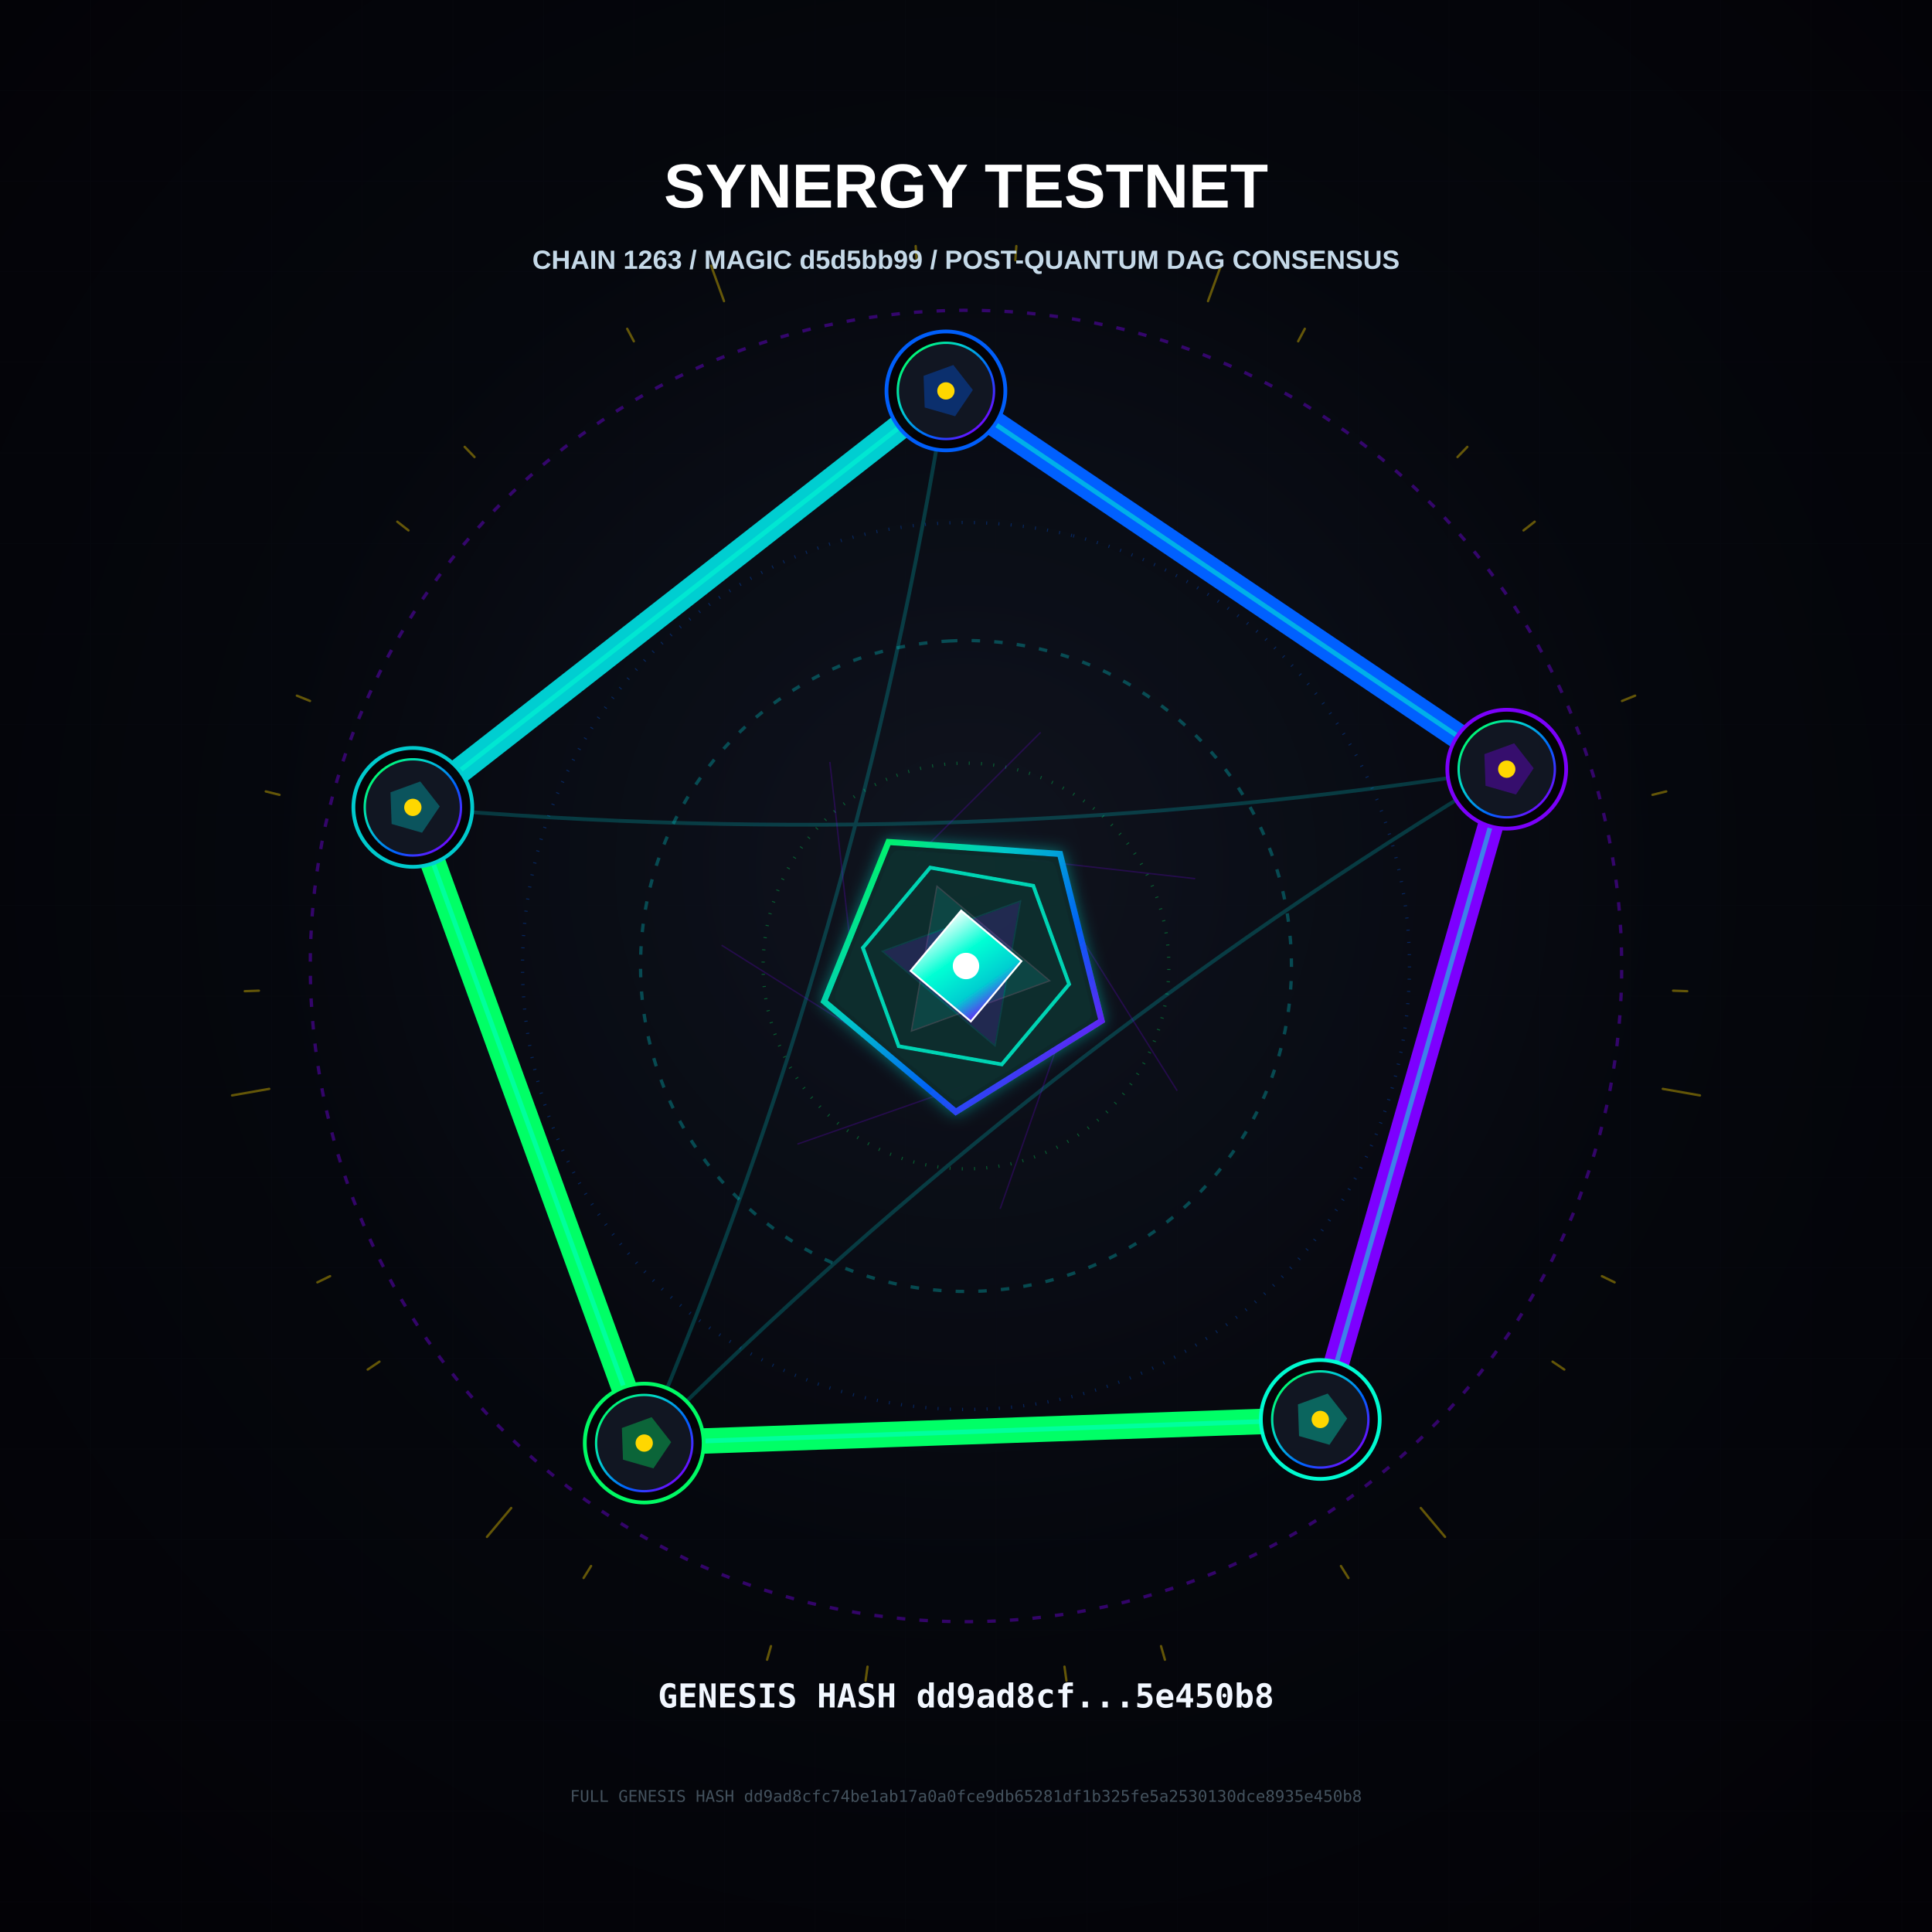
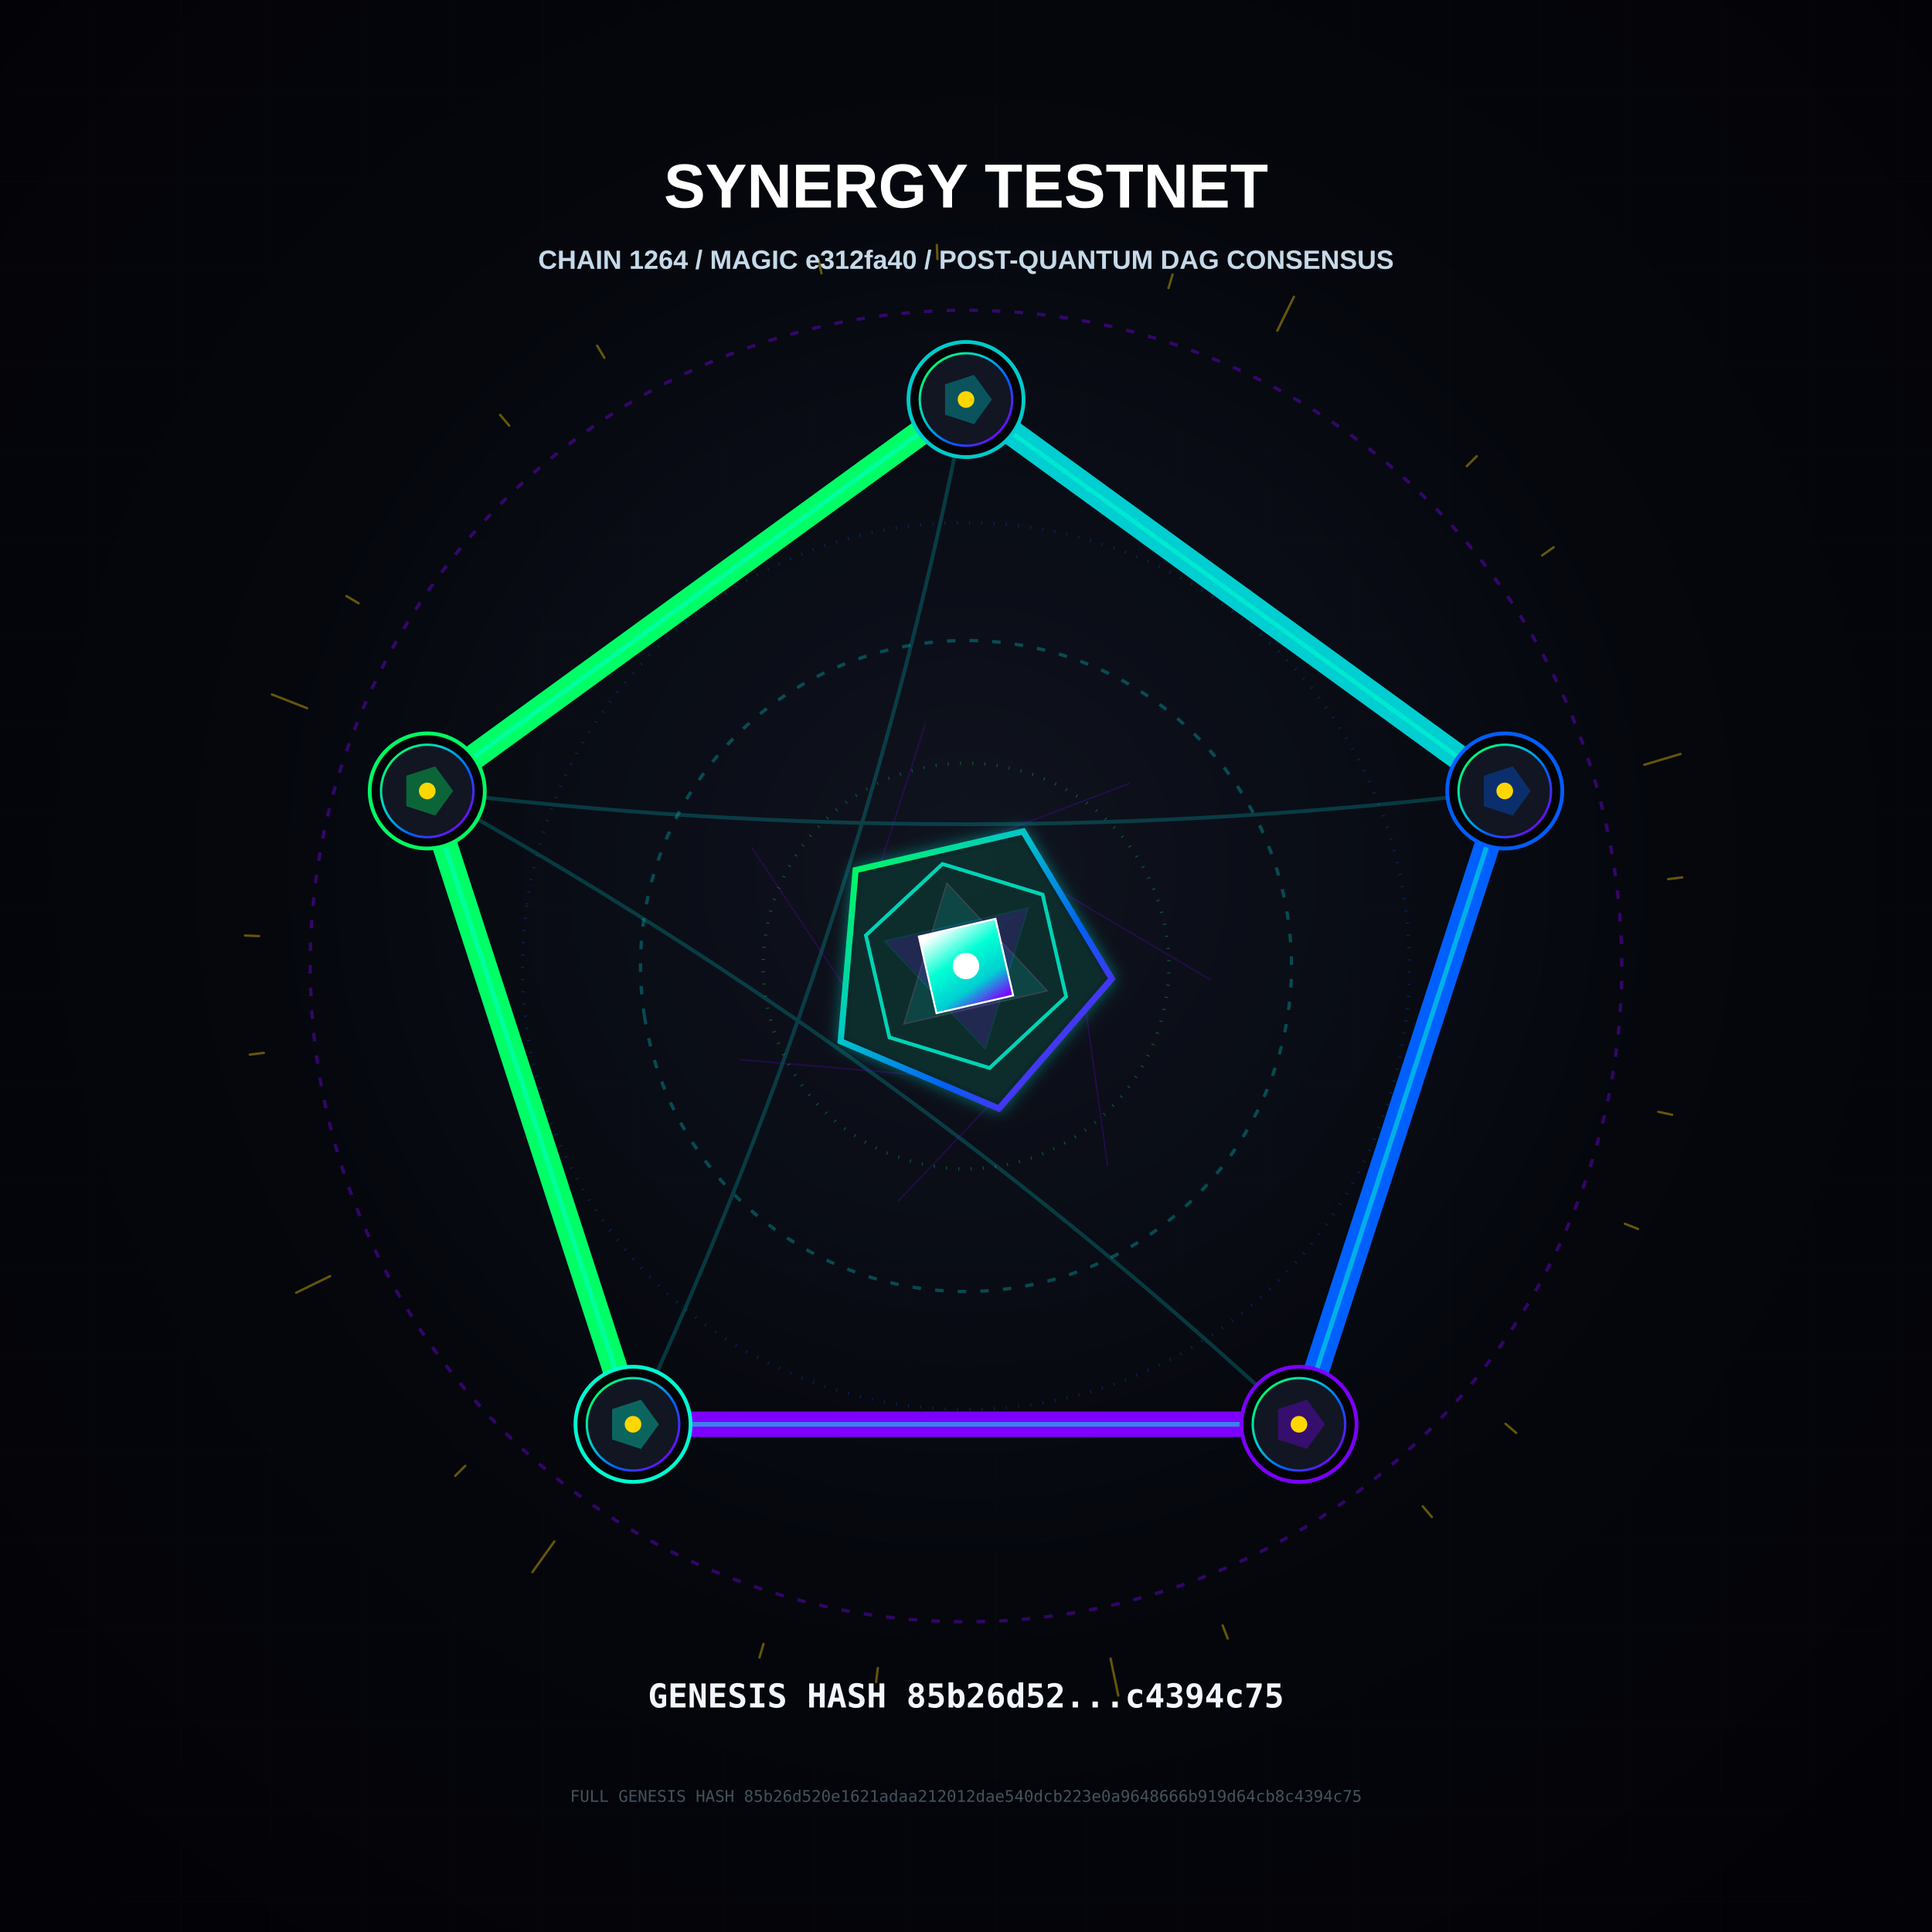
<svg xmlns="http://www.w3.org/2000/svg" width="4096" height="4096" viewBox="0 0 4096 4096" role="img" aria-label="Synergy Testnet genesis full sigil">
  <defs>
    <style>text{font-family:Sora,Rajdhani,Segoe UI,Arial,sans-serif} .mono{font-family:SFMono-Regular,Consolas,Menlo,monospace}</style>
    <radialGradient id="bg-radial" cx="50%" cy="45%" r="72%">
      <stop offset="0%" stop-color="#111622" />
      <stop offset="50%" stop-color="#05070d" />
      <stop offset="100%" stop-color="#030206" />
    </radialGradient>
    <linearGradient id="energy-gradient" x1="8%" y1="12%" x2="92%" y2="88%">
      <stop offset="0%" stop-color="#00ff66" />
      <stop offset="32%" stop-color="#00ced1" />
      <stop offset="66%" stop-color="#0060ff" />
      <stop offset="100%" stop-color="#7d00ff" />
    </linearGradient>
    <linearGradient id="core-gradient" x1="25%" y1="10%" x2="80%" y2="90%">
      <stop offset="0%" stop-color="#ffffff" />
      <stop offset="38%" stop-color="#00ffd4" />
      <stop offset="72%" stop-color="#00ced1" />
      <stop offset="100%" stop-color="#7d00ff" />
    </linearGradient>
    <linearGradient id="gold-magenta" x1="0%" y1="0%" x2="100%" y2="100%">
      <stop offset="0%" stop-color="#ffd700" />
      <stop offset="100%" stop-color="#ff00e5" />
    </linearGradient>
    <filter id="core-glow" x="-35%" y="-35%" width="170%" height="170%">
      <feGaussianBlur stdDeviation="16" result="blur" />
      <feColorMatrix in="blur" type="matrix" values="0 0 0 0 0 0 0 0 0 1 0 0 0 0 0.83 0 0 0 .42 0" />
      <feMerge>
        <feMergeNode />
        <feMergeNode in="SourceGraphic" />
      </feMerge>
    </filter>
    <filter id="line-glow" x="-20%" y="-20%" width="140%" height="140%">
      <feGaussianBlur stdDeviation="5" result="blur" />
      <feMerge>
        <feMergeNode in="blur" />
        <feMergeNode in="SourceGraphic" />
      </feMerge>
    </filter>
  </defs>
  <rect width="100%" height="100%" fill="url(#bg-radial)" />
  <g opacity="0.18" stroke="#111622" stroke-width="1">
    <line x1="192" y1="0" x2="192" y2="4096" />
    <line x1="384" y1="0" x2="384" y2="4096" />
    <line x1="576" y1="0" x2="576" y2="4096" />
    <line x1="768" y1="0" x2="768" y2="4096" />
    <line x1="960" y1="0" x2="960" y2="4096" />
    <line x1="1152" y1="0" x2="1152" y2="4096" />
    <line x1="1344" y1="0" x2="1344" y2="4096" />
    <line x1="1536" y1="0" x2="1536" y2="4096" />
    <line x1="1728" y1="0" x2="1728" y2="4096" />
    <line x1="1920" y1="0" x2="1920" y2="4096" />
    <line x1="2112" y1="0" x2="2112" y2="4096" />
    <line x1="2304" y1="0" x2="2304" y2="4096" />
    <line x1="2496" y1="0" x2="2496" y2="4096" />
    <line x1="2688" y1="0" x2="2688" y2="4096" />
    <line x1="2880" y1="0" x2="2880" y2="4096" />
    <line x1="3072" y1="0" x2="3072" y2="4096" />
    <line x1="3264" y1="0" x2="3264" y2="4096" />
    <line x1="3456" y1="0" x2="3456" y2="4096" />
    <line x1="3648" y1="0" x2="3648" y2="4096" />
    <line x1="3840" y1="0" x2="3840" y2="4096" />
    <line x1="4032" y1="0" x2="4032" y2="4096" />
    <line x1="0" y1="192" x2="4096" y2="192" />
    <line x1="0" y1="384" x2="4096" y2="384" />
    <line x1="0" y1="576" x2="4096" y2="576" />
    <line x1="0" y1="768" x2="4096" y2="768" />
    <line x1="0" y1="960" x2="4096" y2="960" />
    <line x1="0" y1="1152" x2="4096" y2="1152" />
    <line x1="0" y1="1344" x2="4096" y2="1344" />
    <line x1="0" y1="1536" x2="4096" y2="1536" />
    <line x1="0" y1="1728" x2="4096" y2="1728" />
    <line x1="0" y1="1920" x2="4096" y2="1920" />
    <line x1="0" y1="2112" x2="4096" y2="2112" />
    <line x1="0" y1="2304" x2="4096" y2="2304" />
    <line x1="0" y1="2496" x2="4096" y2="2496" />
    <line x1="0" y1="2688" x2="4096" y2="2688" />
    <line x1="0" y1="2880" x2="4096" y2="2880" />
    <line x1="0" y1="3072" x2="4096" y2="3072" />
    <line x1="0" y1="3264" x2="4096" y2="3264" />
    <line x1="0" y1="3456" x2="4096" y2="3456" />
    <line x1="0" y1="3648" x2="4096" y2="3648" />
    <line x1="0" y1="3840" x2="4096" y2="3840" />
    <line x1="0" y1="4032" x2="4096" y2="4032" />
  </g>
  <g id="synergy-genesis-motif">
    <g opacity="0.38" fill="none">
-       <circle cx="2048" cy="2048" r="430" stroke="#00ff66" stroke-width="7" stroke-dasharray="2 24" transform="rotate(250 2048 2048)" />
-       <circle cx="2048" cy="2048" r="690" stroke="#00ced1" stroke-width="7" stroke-dasharray="18 30" transform="rotate(267 2048 2048)" />
-       <circle cx="2048" cy="2048" r="940" stroke="#0060ff" stroke-width="7" stroke-dasharray="2 24" transform="rotate(284 2048 2048)" />
-       <circle cx="2048" cy="2048" r="1390" stroke="#7d00ff" stroke-width="7" stroke-dasharray="18 30" transform="rotate(301 2048 2048)" />
+       <circle cx="2048" cy="2048" r="430" stroke="#00ff66" stroke-width="7" stroke-dasharray="2 24" transform="rotate(154 2048 2048)" />
+       <circle cx="2048" cy="2048" r="690" stroke="#00ced1" stroke-width="7" stroke-dasharray="18 30" transform="rotate(171 2048 2048)" />
+       <circle cx="2048" cy="2048" r="940" stroke="#0060ff" stroke-width="7" stroke-dasharray="2 24" transform="rotate(188 2048 2048)" />
+       <circle cx="2048" cy="2048" r="1390" stroke="#7d00ff" stroke-width="7" stroke-dasharray="18 30" transform="rotate(205 2048 2048)" />
    </g>
    <g opacity="0.38" stroke="#ffd700" stroke-width="5" stroke-linecap="round">
-       <line x1="1534.97" y1="638.461" x2="1507.608" y2="563.286" />
-       <line x1="1943.365" y1="551.654" x2="1941.273" y2="521.727" />
-       <line x1="2152.635" y1="551.654" x2="2154.727" y2="521.727" />
-       <line x1="2561.03" y1="638.461" x2="2588.392" y2="563.286" />
-       <line x1="2752.207" y1="723.579" x2="2766.291" y2="697.09" />
-       <line x1="3089.988" y1="968.99" x2="3110.827" y2="947.41" />
-       <line x1="3230.016" y1="1124.508" x2="3253.656" y2="1106.038" />
-       <line x1="3438.776" y1="1486.09" x2="3466.591" y2="1474.852" />
-       <line x1="3503.444" y1="1685.117" x2="3532.552" y2="1677.859" />
-       <line x1="3547.086" y1="2100.349" x2="3577.068" y2="2101.396" />
-       <line x1="3525.212" y1="2308.472" x2="3603.996" y2="2322.364" />
-       <line x1="3396.191" y1="2705.557" x2="3423.155" y2="2718.708" />
-       <line x1="3291.556" y1="2886.789" x2="3316.427" y2="2903.565" />
-       <line x1="3012.181" y1="3197.067" x2="3063.604" y2="3258.35" />
-       <line x1="2842.879" y1="3320.072" x2="2858.776" y2="3345.514" />
-       <line x1="2461.456" y1="3489.893" x2="2469.725" y2="3518.73" />
-       <line x1="2256.76" y1="3533.402" x2="2260.935" y2="3563.11" />
-       <line x1="1839.24" y1="3533.402" x2="1835.065" y2="3563.11" />
-       <line x1="1634.544" y1="3489.893" x2="1626.275" y2="3518.73" />
-       <line x1="1253.121" y1="3320.072" x2="1237.224" y2="3345.514" />
-       <line x1="1083.819" y1="3197.067" x2="1032.396" y2="3258.35" />
-       <line x1="804.444" y1="2886.789" x2="779.573" y2="2903.565" />
-       <line x1="699.809" y1="2705.557" x2="672.845" y2="2718.708" />
-       <line x1="570.788" y1="2308.472" x2="492.004" y2="2322.364" />
-       <line x1="548.914" y1="2100.349" x2="518.932" y2="2101.396" />
-       <line x1="592.556" y1="1685.117" x2="563.448" y2="1677.859" />
-       <line x1="657.224" y1="1486.09" x2="629.409" y2="1474.852" />
-       <line x1="865.984" y1="1124.508" x2="842.344" y2="1106.038" />
-       <line x1="1006.012" y1="968.99" x2="985.173" y2="947.41" />
-       <line x1="1343.793" y1="723.579" x2="1329.709" y2="697.09" />
+       <line x1="699.809" y1="2705.557" x2="627.905" y2="2740.626" />
+       <line x1="559.349" y1="2232.172" x2="529.576" y2="2235.855" />
+       <line x1="549.339" y1="1984.636" x2="519.366" y2="1983.369" />
+       <line x1="651.115" y1="1501.455" x2="576.614" y2="1472.306" />
+       <line x1="760.125" y1="1278.989" x2="734.367" y2="1263.609" />
+       <line x1="1079.603" y1="902.484" x2="1060.235" y2="879.574" />
+       <line x1="1281.356" y1="758.714" x2="1266.024" y2="732.929" />
+       <line x1="1741.526" y1="579.643" x2="1735.396" y2="550.275" />
+       <line x1="1987.389" y1="549.225" x2="1986.177" y2="519.25" />
+       <line x1="2477.325" y1="610.753" x2="2485.911" y2="582.008" />
+       <line x1="2708.032" y1="701.019" x2="2743.234" y2="629.18" />
+       <line x1="3109.634" y1="988.315" x2="3130.867" y2="967.121" />
+       <line x1="3269.573" y1="1177.507" x2="3294.005" y2="1160.097" />
+       <line x1="3486.034" y1="1621.316" x2="3562.729" y2="1598.56" />
+       <line x1="3536.651" y1="1863.828" x2="3566.424" y2="1860.145" />
+       <line x1="3515.792" y1="2357.171" x2="3545.148" y2="2363.355" />
+       <line x1="3444.885" y1="2594.545" x2="3472.823" y2="2605.476" />
+       <line x1="3191.735" y1="3018.5" x2="3214.61" y2="3037.91" />
+       <line x1="3016.397" y1="3193.516" x2="3035.765" y2="3216.426" />
+       <line x1="2591.978" y1="3445.887" x2="2602.858" y2="3473.845" />
+       <line x1="2354.474" y1="3516.357" x2="2370.82" y2="3594.67" />
+       <line x1="1861.094" y1="3536.31" x2="1857.356" y2="3566.076" />
+       <line x1="1618.675" y1="3485.247" x2="1610.089" y2="3513.992" />
+       <line x1="1175.264" y1="3267.972" x2="1128.718" y2="3333.037" />
+       <line x1="986.366" y1="3107.685" x2="965.133" y2="3128.879" />
    </g>
-     <path d="M 1365.785 3059.426 L 875.261 1711.722 L 2005.423 828.743 L 3194.425 1630.735 L 2799.107 3009.373 Z" fill="#05070d" opacity="0.16" stroke="#00ced1" stroke-width="2" />
+     <path d="M 905.781 1676.871 L 2048 847 L 3190.219 1676.871 L 2753.93 3019.629 L 1342.07 3019.629 Z" fill="#05070d" opacity="0.16" stroke="#00ced1" stroke-width="2" />
    <g stroke-linecap="round" stroke-linejoin="round" fill="none" opacity="1">
-       <path d="M 1365.785 3059.426 L 875.261 1711.722" stroke="#00ff66" stroke-width="54" fill="none" />
-       <path d="M 1365.785 3059.426 L 875.261 1711.722" stroke="#00ffd4" stroke-width="10" fill="none" opacity="0.5" />
-       <path d="M 875.261 1711.722 L 2005.423 828.743" stroke="#00ced1" stroke-width="54" fill="none" />
-       <path d="M 875.261 1711.722 L 2005.423 828.743" stroke="#00ffd4" stroke-width="10" fill="none" opacity="0.5" />
-       <path d="M 2005.423 828.743 L 3194.425 1630.735" stroke="#0060ff" stroke-width="54" fill="none" />
-       <path d="M 2005.423 828.743 L 3194.425 1630.735" stroke="#00ffd4" stroke-width="10" fill="none" opacity="0.5" />
-       <path d="M 3194.425 1630.735 L 2799.107 3009.373" stroke="#7d00ff" stroke-width="54" fill="none" />
-       <path d="M 3194.425 1630.735 L 2799.107 3009.373" stroke="#00ffd4" stroke-width="10" fill="none" opacity="0.5" />
-       <path d="M 2799.107 3009.373 L 1365.785 3059.426" stroke="#00ff66" stroke-width="54" fill="none" />
-       <path d="M 2799.107 3009.373 L 1365.785 3059.426" stroke="#00ffd4" stroke-width="10" fill="none" opacity="0.5" />
+       <path d="M 905.781 1676.871 L 2048 847" stroke="#00ff66" stroke-width="54" fill="none" />
+       <path d="M 905.781 1676.871 L 2048 847" stroke="#00ffd4" stroke-width="10" fill="none" opacity="0.5" />
+       <path d="M 2048 847 L 3190.219 1676.871" stroke="#00ced1" stroke-width="54" fill="none" />
+       <path d="M 2048 847 L 3190.219 1676.871" stroke="#00ffd4" stroke-width="10" fill="none" opacity="0.5" />
+       <path d="M 3190.219 1676.871 L 2753.93 3019.629" stroke="#0060ff" stroke-width="54" fill="none" />
+       <path d="M 3190.219 1676.871 L 2753.93 3019.629" stroke="#00ffd4" stroke-width="10" fill="none" opacity="0.5" />
+       <path d="M 2753.93 3019.629 L 1342.07 3019.629" stroke="#7d00ff" stroke-width="54" fill="none" />
+       <path d="M 2753.93 3019.629 L 1342.07 3019.629" stroke="#00ffd4" stroke-width="10" fill="none" opacity="0.5" />
+       <path d="M 1342.07 3019.629 L 905.781 1676.871" stroke="#00ff66" stroke-width="54" fill="none" />
+       <path d="M 1342.07 3019.629 L 905.781 1676.871" stroke="#00ffd4" stroke-width="10" fill="none" opacity="0.5" />
    </g>
    <g stroke-linecap="round" fill="none" opacity="0.24">
-       <path d="M 1365.785 3059.426 Q 1823.314 1983.572 2005.423 828.743" stroke="#00ced1" stroke-width="8" />
-       <path d="M 875.261 1711.722 Q 2039.843 1814.402 3194.425 1630.735" stroke="#00ced1" stroke-width="8" />
-       <path d="M 1365.785 3059.426 Q 2191.905 2232.19 3194.425 1630.735" stroke="#00ced1" stroke-width="8" />
+       <path d="M 905.781 1676.871 Q 2048 1817.9 3190.219 1676.871" stroke="#00ced1" stroke-width="8" />
+       <path d="M 2048 847 Q 1829.162 1976.895 1342.07 3019.629" stroke="#00ced1" stroke-width="8" />
+       <path d="M 905.781 1676.871 Q 1912.75 2234.155 2753.93 3019.629" stroke="#00ced1" stroke-width="8" />
    </g>
    <g opacity="0.22" stroke="#7d00ff" stroke-width="3" fill="none">
-       <line x1="2243.341" y1="2211.911" x2="2120.37" y2="2562.939" />
-       <line x1="2041.643" y1="2302.921" x2="1690.526" y2="2425.641" />
-       <line x1="1844.731" y1="2201.97" x2="1529.867" y2="2003.971" />
-       <line x1="1800.885" y1="1985.077" x2="1759.373" y2="1615.456" />
-       <line x1="1943.122" y1="1815.566" x2="2206.221" y2="1552.655" />
-       <line x1="2164.334" y1="1821.083" x2="2533.925" y2="1862.86" />
-       <line x1="2297.944" y1="1997.473" x2="2495.718" y2="2312.478" />
+       <line x1="1799.536" y1="2105.363" x2="1593.198" y2="1795.899" />
+       <line x1="1848.237" y1="1889.508" x2="1961.536" y2="1535.239" />
+       <line x1="2047.364" y1="1793.001" x2="2394.983" y2="1660.698" />
+       <line x1="2246.97" y1="1888.514" x2="2567.145" y2="2077.804" />
+       <line x1="2296.747" y1="2104.123" x2="2348.38" y2="2472.466" />
+       <line x1="2159.213" y1="2277.47" x2="1903.423" y2="2547.497" />
+       <line x1="1937.933" y1="2278.022" x2="1567.335" y2="2246.396" />
    </g>
    <g id="genesis-core" filter="url(#core-glow)">
-       <polygon points="2247.264,1810.526 2335.427,2164.128 2026.375,2357.245 1747.208,2122.996 1883.725,1785.105" fill="#0a0e18" stroke="url(#energy-gradient)" stroke-width="13" opacity="0.94" />
-       <polygon points="2123.928,2256.612 1905.301,2218.062 1829.373,2009.45 1972.072,1839.388 2190.699,1877.938 2266.627,2086.55" fill="none" stroke="#00ffd4" stroke-width="8" opacity="0.82" />
-       <polygon points="1932.298,2185.888 1986.436,1878.855 2225.265,2079.257" fill="#00ffd4" opacity="0.18" stroke="#ffffff" stroke-width="3" />
-       <polygon points="2163.702,1910.112 2109.564,2217.145 1870.735,2016.743" fill="#7d00ff" opacity="0.2" stroke="#00ced1" stroke-width="3" />
-       <polygon points="2058.284,2165.551 1930.449,2058.284 2037.716,1930.449 2165.551,2037.716" fill="url(#core-gradient)" stroke="#ffffff" stroke-width="4" />
+       <polygon points="2117.735,2350.055 1782.278,2207.662 1814.04,1844.622 2169.127,1762.643 2356.82,2075.018" fill="#0a0e18" stroke="url(#energy-gradient)" stroke-width="13" opacity="0.94" />
+       <polygon points="1835.7,1983.093 1998.061,1831.69 2210.361,1896.596 2260.3,2112.907 2097.939,2264.31 1885.639,2199.404" fill="none" stroke="#00ffd4" stroke-width="8" opacity="0.82" />
+       <polygon points="2007.509,1872.613 2220.135,2100.627 1916.356,2170.76" fill="#00ffd4" opacity="0.18" stroke="#ffffff" stroke-width="3" />
+       <polygon points="2088.491,2223.387 1875.865,1995.373 2179.644,1925.24" fill="#7d00ff" opacity="0.2" stroke="#00ced1" stroke-width="3" />
+       <polygon points="1947.93,1985.47 2110.53,1947.93 2148.07,2110.53 1985.47,2148.07" fill="url(#core-gradient)" stroke="#ffffff" stroke-width="4" />
      <circle cx="2048" cy="2048" r="28" fill="#ffffff" />
    </g>
    <g id="genesis-validators">
      <g id="validator-1-node">
-         <circle cx="1365.785" cy="3059.426" r="126" fill="#030206" stroke="#00ff66" stroke-width="8" opacity="0.98" />
-         <circle cx="1365.785" cy="3059.426" r="102" fill="#111622" stroke="url(#energy-gradient)" stroke-width="5" />
-         <polygon points="1320.773,3094.592 1318.43,3027.485 1381.529,3004.519 1422.87,3057.432 1385.321,3113.101" fill="#00ff66" opacity="0.34" />
-         <circle cx="1365.785" cy="3059.426" r="18.36" fill="#ffd700" />
+         <circle cx="905.781" cy="1676.871" r="122" fill="#030206" stroke="#00ff66" stroke-width="8" opacity="0.98" />
+         <circle cx="905.781" cy="1676.871" r="98" fill="#111622" stroke="url(#energy-gradient)" stroke-width="5" />
+         <polygon points="861.382,1644.613 922.74,1624.677 960.661,1676.871 922.74,1729.065 861.382,1709.128" fill="#00ff66" opacity="0.34" />
+         <circle cx="905.781" cy="1676.871" r="17.64" fill="#ffd700" />
      </g>
      <g id="validator-2-node">
-         <circle cx="875.261" cy="1711.722" r="126" fill="#030206" stroke="#00ced1" stroke-width="8" opacity="0.98" />
-         <circle cx="875.261" cy="1711.722" r="102" fill="#111622" stroke="url(#energy-gradient)" stroke-width="5" />
-         <polygon points="827.906,1679.781 891.005,1656.815 932.346,1709.729 894.797,1765.398 830.25,1746.889" fill="#00ced1" opacity="0.34" />
-         <circle cx="875.261" cy="1711.722" r="18.36" fill="#ffd700" />
+         <circle cx="2048" cy="847" r="122" fill="#030206" stroke="#00ced1" stroke-width="8" opacity="0.98" />
+         <circle cx="2048" cy="847" r="98" fill="#111622" stroke="url(#energy-gradient)" stroke-width="5" />
+         <polygon points="2064.959,794.806 2102.88,847 2064.959,899.194 2003.601,879.258 2003.601,814.742" fill="#00ced1" opacity="0.34" />
+         <circle cx="2048" cy="847" r="17.64" fill="#ffd700" />
      </g>
      <g id="validator-3-node">
-         <circle cx="2005.423" cy="828.743" r="126" fill="#030206" stroke="#0060ff" stroke-width="8" opacity="0.98" />
-         <circle cx="2005.423" cy="828.743" r="102" fill="#111622" stroke="url(#energy-gradient)" stroke-width="5" />
-         <polygon points="2021.167,773.836 2062.508,826.75 2024.959,882.418 1960.411,863.91 1958.068,796.802" fill="#0060ff" opacity="0.34" />
-         <circle cx="2005.423" cy="828.743" r="18.36" fill="#ffd700" />
+         <circle cx="3190.219" cy="1676.871" r="122" fill="#030206" stroke="#0060ff" stroke-width="8" opacity="0.98" />
+         <circle cx="3190.219" cy="1676.871" r="98" fill="#111622" stroke="url(#energy-gradient)" stroke-width="5" />
+         <polygon points="3245.099,1676.871 3207.178,1729.065 3145.82,1709.128 3145.82,1644.613 3207.178,1624.677" fill="#0060ff" opacity="0.34" />
+         <circle cx="3190.219" cy="1676.871" r="17.64" fill="#ffd700" />
      </g>
      <g id="validator-4-node">
-         <circle cx="3194.425" cy="1630.735" r="126" fill="#030206" stroke="#7d00ff" stroke-width="8" opacity="0.98" />
-         <circle cx="3194.425" cy="1630.735" r="102" fill="#111622" stroke="url(#energy-gradient)" stroke-width="5" />
-         <polygon points="3251.51,1628.742 3213.961,1684.411 3149.414,1665.902 3147.07,1598.794 3210.169,1575.828" fill="#7d00ff" opacity="0.34" />
-         <circle cx="3194.425" cy="1630.735" r="18.36" fill="#ffd700" />
+         <circle cx="2753.93" cy="3019.629" r="122" fill="#030206" stroke="#7d00ff" stroke-width="8" opacity="0.98" />
+         <circle cx="2753.93" cy="3019.629" r="98" fill="#111622" stroke="url(#energy-gradient)" stroke-width="5" />
+         <polygon points="2770.889,3071.823 2709.531,3051.887 2709.531,2987.372 2770.889,2967.435 2808.81,3019.629" fill="#7d00ff" opacity="0.34" />
+         <circle cx="2753.93" cy="3019.629" r="17.64" fill="#ffd700" />
      </g>
      <g id="validator-5-node">
-         <circle cx="2799.107" cy="3009.373" r="126" fill="#030206" stroke="#00ffd4" stroke-width="8" opacity="0.98" />
-         <circle cx="2799.107" cy="3009.373" r="102" fill="#111622" stroke="url(#energy-gradient)" stroke-width="5" />
-         <polygon points="2818.643,3063.048 2754.096,3044.54 2751.752,2977.432 2814.851,2954.466 2856.192,3007.38" fill="#00ffd4" opacity="0.34" />
-         <circle cx="2799.107" cy="3009.373" r="18.36" fill="#ffd700" />
+         <circle cx="1342.07" cy="3019.629" r="122" fill="#030206" stroke="#00ffd4" stroke-width="8" opacity="0.98" />
+         <circle cx="1342.07" cy="3019.629" r="98" fill="#111622" stroke="url(#energy-gradient)" stroke-width="5" />
+         <polygon points="1297.671,3051.887 1297.671,2987.372 1359.029,2967.435 1396.95,3019.629 1359.029,3071.823" fill="#00ffd4" opacity="0.34" />
+         <circle cx="1342.07" cy="3019.629" r="17.64" fill="#ffd700" />
      </g>
    </g>
  </g>
  <text x="2048" y="440" text-anchor="middle" font-size="132" font-weight="800" letter-spacing="0" fill="#ffffff" opacity="1">SYNERGY TESTNET</text>
-   <text x="2048" y="570" text-anchor="middle" font-size="56" font-weight="650" letter-spacing="0" fill="#c5d9e8" opacity="1">CHAIN 1263   /   MAGIC d5d5bb99   /   POST-QUANTUM DAG CONSENSUS</text>
-   <text class="mono" x="2048" y="3620" text-anchor="middle" font-size="70" font-weight="700" letter-spacing="0" fill="#f2f7ff" opacity="1">GENESIS HASH dd9ad8cf...5e450b8</text>
-   <text class="mono" x="2048" y="3820" text-anchor="middle" font-size="34" font-weight="400" letter-spacing="0" fill="#5e7280" opacity="0.7">FULL GENESIS HASH dd9ad8cfc74be1ab17a0a0fce9db65281df1b325fe5a2530130dce8935e450b8</text>
+   <text x="2048" y="570" text-anchor="middle" font-size="56" font-weight="650" letter-spacing="0" fill="#c5d9e8" opacity="1">CHAIN 1264   /   MAGIC e312fa40   /   POST-QUANTUM DAG CONSENSUS</text>
+   <text class="mono" x="2048" y="3620" text-anchor="middle" font-size="70" font-weight="700" letter-spacing="0" fill="#f2f7ff" opacity="1">GENESIS HASH 85b26d52...c4394c75</text>
+   <text class="mono" x="2048" y="3820" text-anchor="middle" font-size="34" font-weight="400" letter-spacing="0" fill="#5e7280" opacity="0.7">FULL GENESIS HASH 85b26d520e1621adaa212012dae540dcb223e0a9648666b919d64cb8c4394c75</text>
</svg>
